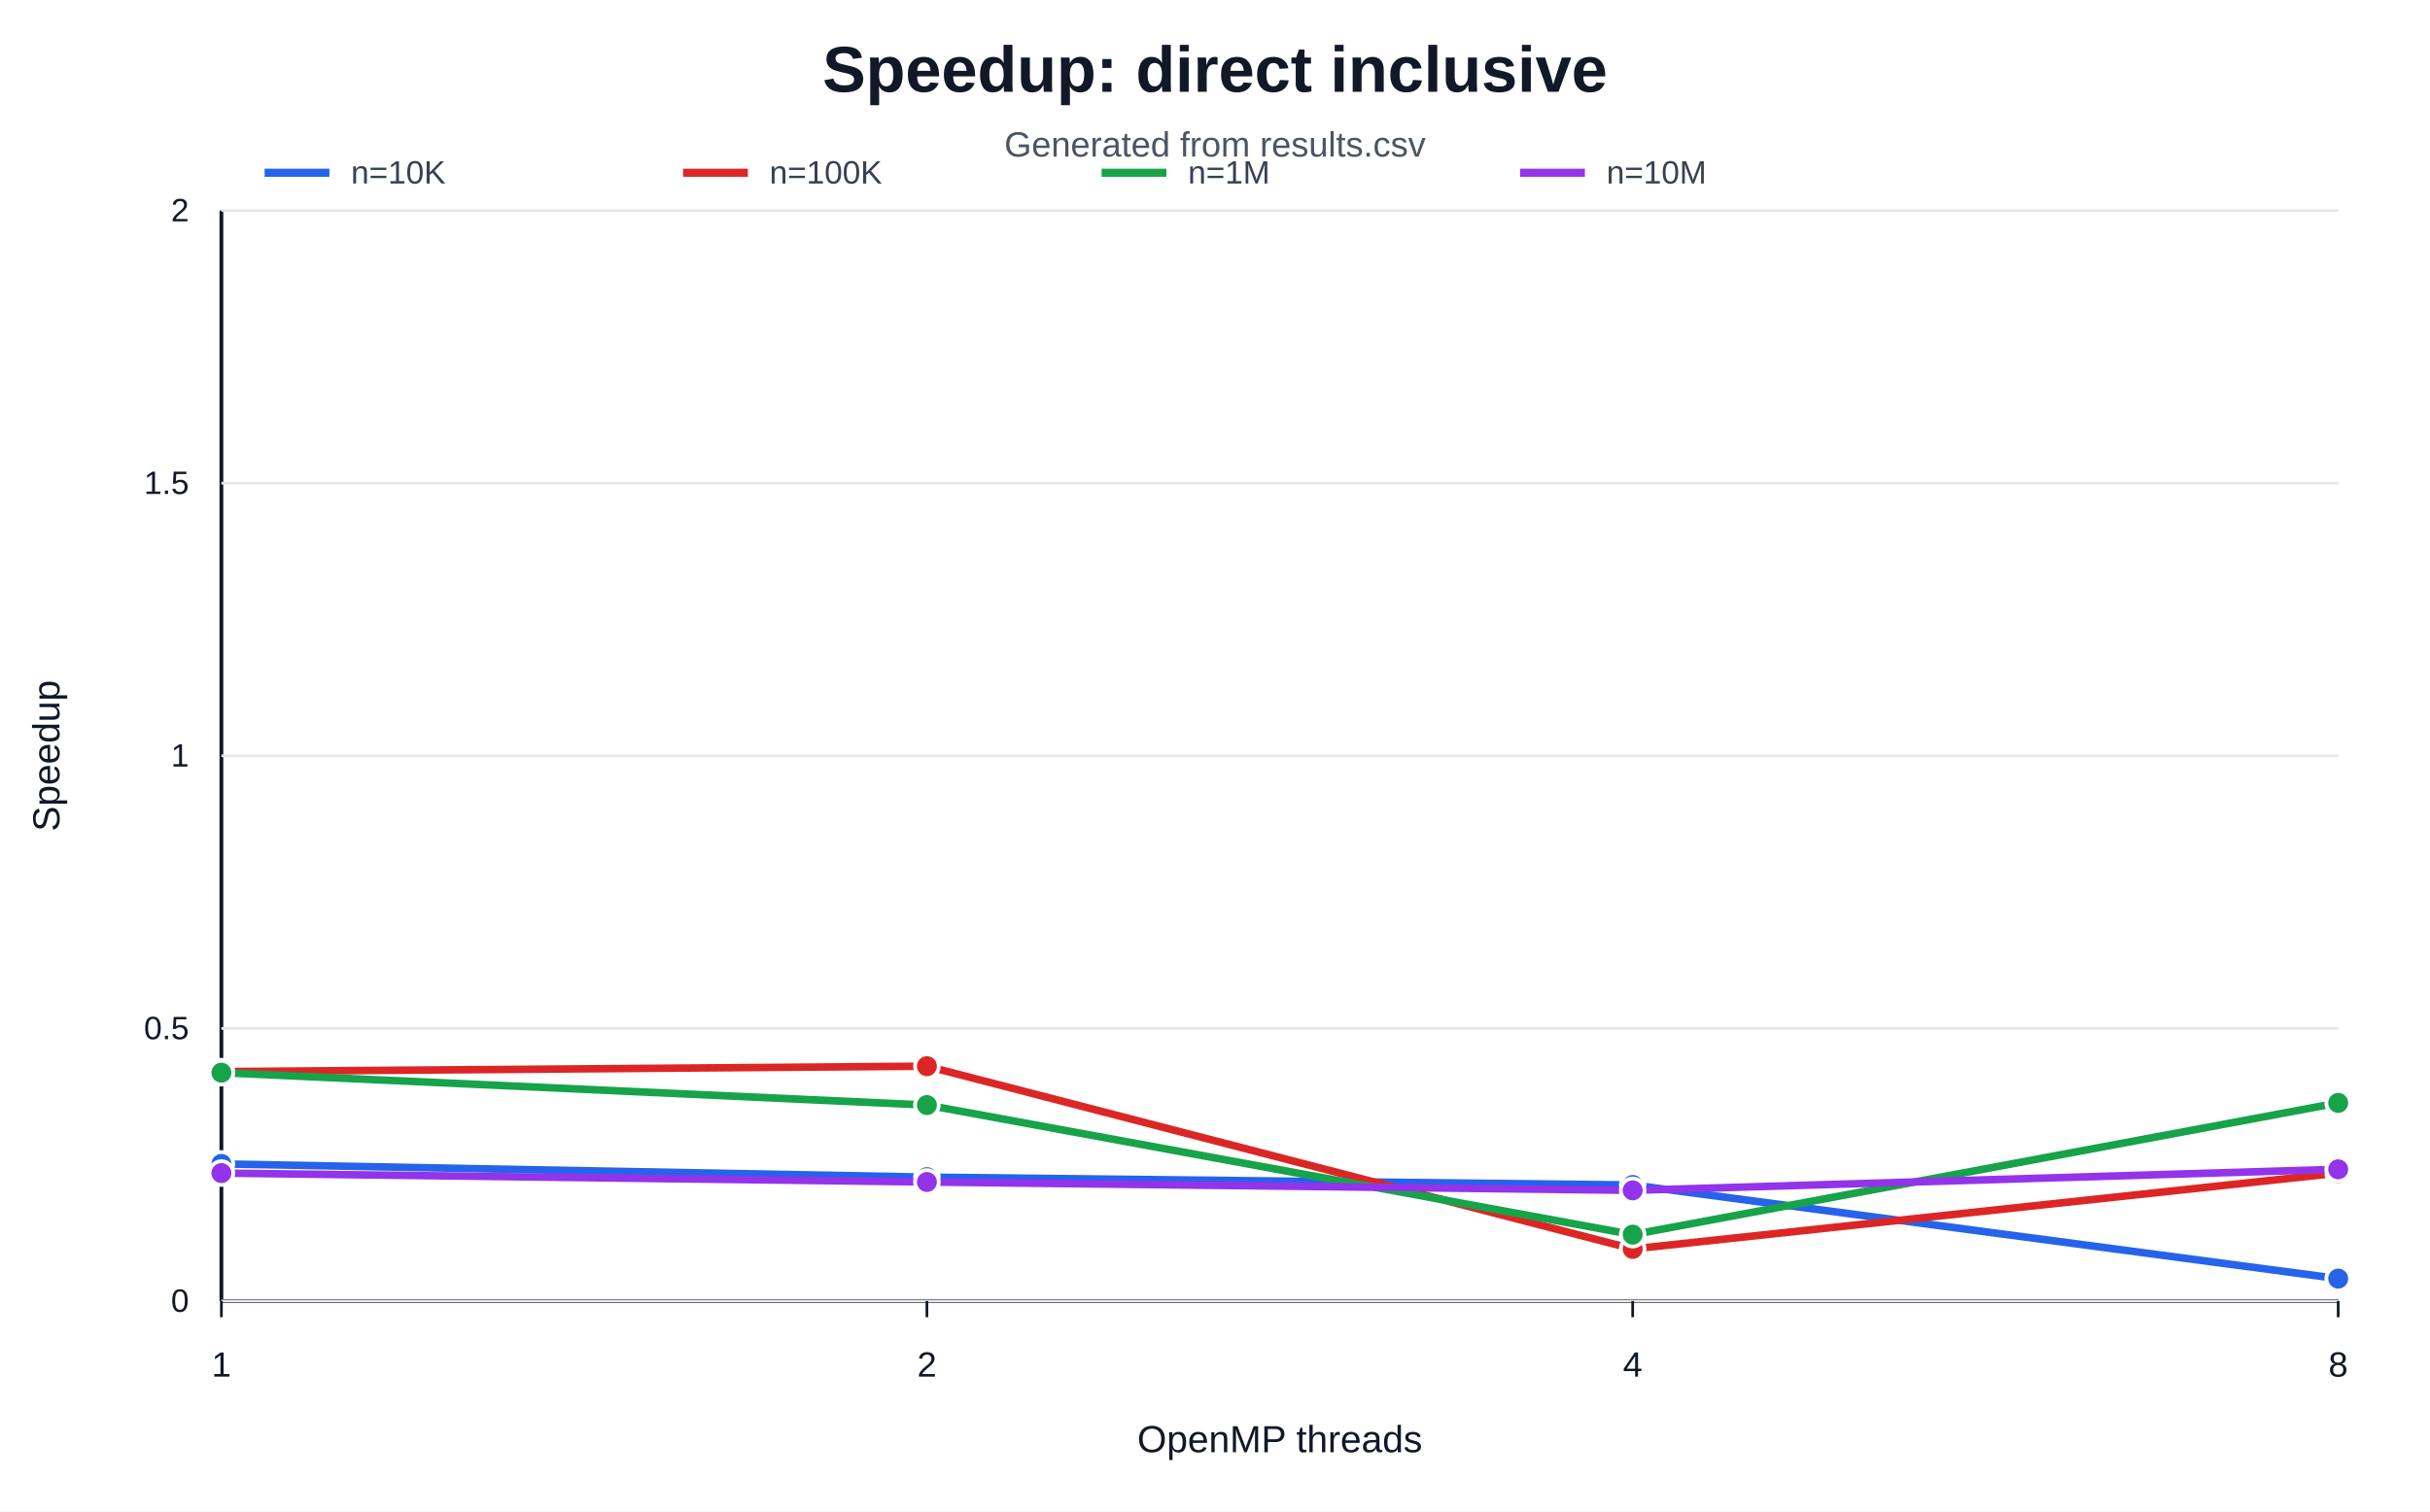
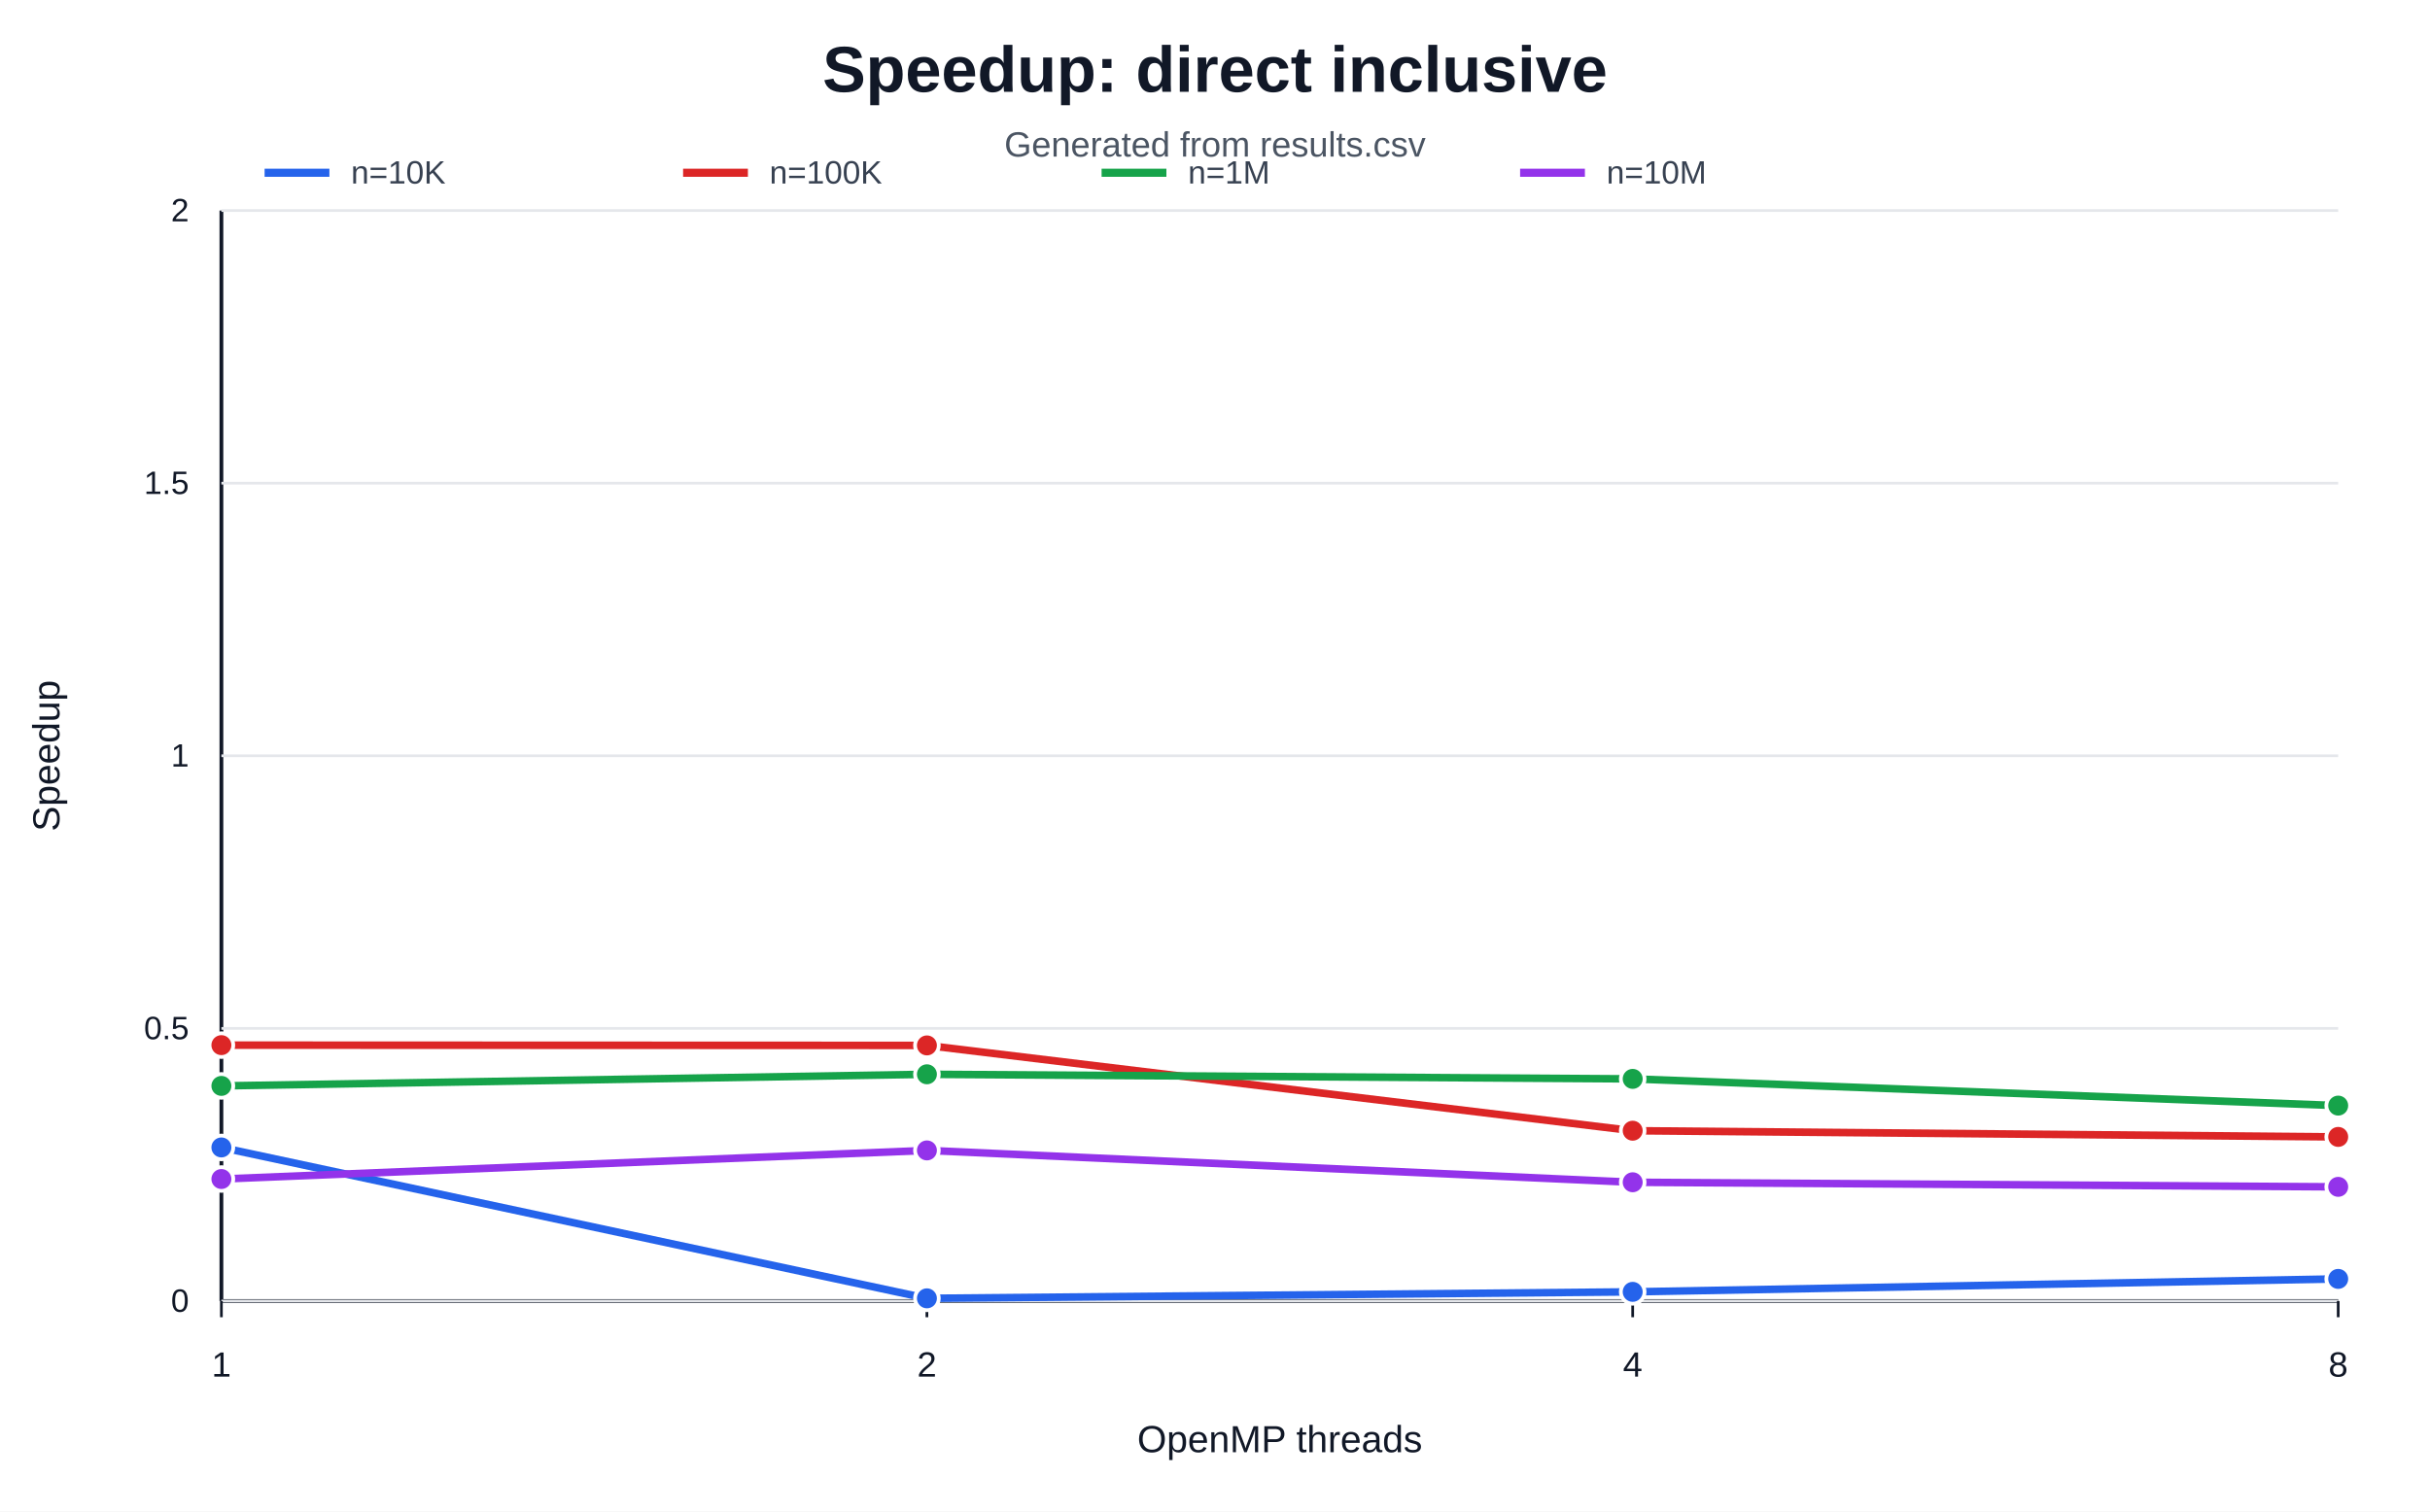
<svg xmlns="http://www.w3.org/2000/svg" width="900" height="560" viewBox="0 0 900 560">
  <rect width="100%" height="100%" fill="#ffffff" />
  <text x="450.0" y="34.0" text-anchor="middle" font-family="Arial, sans-serif" font-size="24" font-weight="700" fill="#111827">Speedup: direct inclusive</text>
  <text x="450.0" y="58.0" text-anchor="middle" font-family="Arial, sans-serif" font-size="13" font-weight="400" fill="#4b5563">Generated from results.csv</text>
  <line x1="82" y1="78" x2="82" y2="482" stroke="#111827" stroke-width="1.4" />
  <line x1="82" y1="482" x2="866" y2="482" stroke="#111827" stroke-width="1.4" />
  <line x1="82" y1="482.0" x2="866" y2="482.0" stroke="#e5e7eb" stroke-width="1" />
  <text x="70.0" y="486.0" text-anchor="end" font-family="Arial, sans-serif" font-size="12" font-weight="400" fill="#111827">0</text>
  <line x1="82" y1="381.0" x2="866" y2="381.0" stroke="#e5e7eb" stroke-width="1" />
  <text x="70.0" y="385.0" text-anchor="end" font-family="Arial, sans-serif" font-size="12" font-weight="400" fill="#111827">0.5</text>
  <line x1="82" y1="280.0" x2="866" y2="280.0" stroke="#e5e7eb" stroke-width="1" />
  <text x="70.0" y="284.0" text-anchor="end" font-family="Arial, sans-serif" font-size="12" font-weight="400" fill="#111827">1</text>
  <line x1="82" y1="179.0" x2="866" y2="179.0" stroke="#e5e7eb" stroke-width="1" />
  <text x="70.0" y="183.0" text-anchor="end" font-family="Arial, sans-serif" font-size="12" font-weight="400" fill="#111827">1.5</text>
  <line x1="82" y1="78.0" x2="866" y2="78.0" stroke="#e5e7eb" stroke-width="1" />
  <text x="70.0" y="82.0" text-anchor="end" font-family="Arial, sans-serif" font-size="12" font-weight="400" fill="#111827">2</text>
  <line x1="82.0" y1="482" x2="82.0" y2="488" stroke="#111827" stroke-width="1" />
  <text x="82.0" y="510.0" text-anchor="middle" font-family="Arial, sans-serif" font-size="13" font-weight="400" fill="#111827">1</text>
  <line x1="343.3" y1="482" x2="343.3" y2="488" stroke="#111827" stroke-width="1" />
  <text x="343.3" y="510.0" text-anchor="middle" font-family="Arial, sans-serif" font-size="13" font-weight="400" fill="#111827">2</text>
  <line x1="604.7" y1="482" x2="604.7" y2="488" stroke="#111827" stroke-width="1" />
  <text x="604.7" y="510.0" text-anchor="middle" font-family="Arial, sans-serif" font-size="13" font-weight="400" fill="#111827">4</text>
  <line x1="866.0" y1="482" x2="866.0" y2="488" stroke="#111827" stroke-width="1" />
  <text x="866.0" y="510.0" text-anchor="middle" font-family="Arial, sans-serif" font-size="13" font-weight="400" fill="#111827">8</text>
  <text x="474.0" y="538.0" text-anchor="middle" font-family="Arial, sans-serif" font-size="14" font-weight="400" fill="#111827">OpenMP threads</text>
  <text x="22" y="280.0" text-anchor="middle" font-family="Arial, sans-serif" font-size="14" fill="#111827" transform="rotate(-90 22 280.0)">Speedup</text>
-   <path d="M 82.0 431.2 L 343.3 436.1 L 604.7 439.0 L 866.0 473.7" fill="none" stroke="#2563eb" stroke-width="2.8" stroke-linejoin="round" stroke-linecap="round" />
-   <circle cx="82.0" cy="431.2" r="4.4" fill="#2563eb" stroke="#ffffff" stroke-width="1.4" />
-   <circle cx="343.3" cy="436.1" r="4.4" fill="#2563eb" stroke="#ffffff" stroke-width="1.4" />
-   <circle cx="604.7" cy="439.0" r="4.4" fill="#2563eb" stroke="#ffffff" stroke-width="1.4" />
-   <circle cx="866.0" cy="473.7" r="4.4" fill="#2563eb" stroke="#ffffff" stroke-width="1.4" />
+   <path d="M 82.0 425.1 L 343.3 481.0 L 604.7 478.6 L 866.0 473.8" fill="none" stroke="#2563eb" stroke-width="2.8" stroke-linejoin="round" stroke-linecap="round" />
+   <circle cx="82.0" cy="425.1" r="4.4" fill="#2563eb" stroke="#ffffff" stroke-width="1.4" />
+   <circle cx="343.3" cy="481.0" r="4.4" fill="#2563eb" stroke="#ffffff" stroke-width="1.4" />
+   <circle cx="604.7" cy="478.6" r="4.4" fill="#2563eb" stroke="#ffffff" stroke-width="1.4" />
+   <circle cx="866.0" cy="473.8" r="4.4" fill="#2563eb" stroke="#ffffff" stroke-width="1.4" />
  <line x1="98" y1="64" x2="122" y2="64" stroke="#2563eb" stroke-width="3" />
  <text x="130.0" y="68.0" text-anchor="start" font-family="Arial, sans-serif" font-size="12" font-weight="400" fill="#374151">n=10K</text>
-   <path d="M 82.0 397.0 L 343.3 395.0 L 604.7 462.7 L 866.0 434.6" fill="none" stroke="#dc2626" stroke-width="2.8" stroke-linejoin="round" stroke-linecap="round" />
-   <circle cx="82.0" cy="397.0" r="4.4" fill="#dc2626" stroke="#ffffff" stroke-width="1.4" />
-   <circle cx="343.3" cy="395.0" r="4.4" fill="#dc2626" stroke="#ffffff" stroke-width="1.4" />
-   <circle cx="604.7" cy="462.7" r="4.4" fill="#dc2626" stroke="#ffffff" stroke-width="1.4" />
-   <circle cx="866.0" cy="434.6" r="4.4" fill="#dc2626" stroke="#ffffff" stroke-width="1.4" />
+   <path d="M 82.0 387.2 L 343.3 387.3 L 604.7 418.9 L 866.0 421.2" fill="none" stroke="#dc2626" stroke-width="2.8" stroke-linejoin="round" stroke-linecap="round" />
+   <circle cx="82.0" cy="387.2" r="4.4" fill="#dc2626" stroke="#ffffff" stroke-width="1.4" />
+   <circle cx="343.3" cy="387.3" r="4.4" fill="#dc2626" stroke="#ffffff" stroke-width="1.4" />
+   <circle cx="604.7" cy="418.9" r="4.4" fill="#dc2626" stroke="#ffffff" stroke-width="1.4" />
+   <circle cx="866.0" cy="421.2" r="4.4" fill="#dc2626" stroke="#ffffff" stroke-width="1.4" />
  <line x1="253" y1="64" x2="277" y2="64" stroke="#dc2626" stroke-width="3" />
  <text x="285.0" y="68.0" text-anchor="start" font-family="Arial, sans-serif" font-size="12" font-weight="400" fill="#374151">n=100K</text>
-   <path d="M 82.0 397.4 L 343.3 409.4 L 604.7 457.4 L 866.0 408.6" fill="none" stroke="#16a34a" stroke-width="2.8" stroke-linejoin="round" stroke-linecap="round" />
-   <circle cx="82.0" cy="397.4" r="4.4" fill="#16a34a" stroke="#ffffff" stroke-width="1.4" />
-   <circle cx="343.3" cy="409.4" r="4.4" fill="#16a34a" stroke="#ffffff" stroke-width="1.4" />
-   <circle cx="604.7" cy="457.4" r="4.4" fill="#16a34a" stroke="#ffffff" stroke-width="1.4" />
-   <circle cx="866.0" cy="408.6" r="4.4" fill="#16a34a" stroke="#ffffff" stroke-width="1.4" />
+   <path d="M 82.0 402.3 L 343.3 398.0 L 604.7 399.7 L 866.0 409.6" fill="none" stroke="#16a34a" stroke-width="2.8" stroke-linejoin="round" stroke-linecap="round" />
+   <circle cx="82.0" cy="402.3" r="4.4" fill="#16a34a" stroke="#ffffff" stroke-width="1.4" />
+   <circle cx="343.3" cy="398.0" r="4.4" fill="#16a34a" stroke="#ffffff" stroke-width="1.4" />
+   <circle cx="604.7" cy="399.7" r="4.4" fill="#16a34a" stroke="#ffffff" stroke-width="1.4" />
+   <circle cx="866.0" cy="409.6" r="4.4" fill="#16a34a" stroke="#ffffff" stroke-width="1.4" />
  <line x1="408" y1="64" x2="432" y2="64" stroke="#16a34a" stroke-width="3" />
  <text x="440.0" y="68.0" text-anchor="start" font-family="Arial, sans-serif" font-size="12" font-weight="400" fill="#374151">n=1M</text>
-   <path d="M 82.0 434.6 L 343.3 437.9 L 604.7 441.0 L 866.0 433.2" fill="none" stroke="#9333ea" stroke-width="2.8" stroke-linejoin="round" stroke-linecap="round" />
-   <circle cx="82.0" cy="434.6" r="4.4" fill="#9333ea" stroke="#ffffff" stroke-width="1.4" />
-   <circle cx="343.3" cy="437.9" r="4.4" fill="#9333ea" stroke="#ffffff" stroke-width="1.4" />
-   <circle cx="604.7" cy="441.0" r="4.4" fill="#9333ea" stroke="#ffffff" stroke-width="1.4" />
-   <circle cx="866.0" cy="433.2" r="4.4" fill="#9333ea" stroke="#ffffff" stroke-width="1.4" />
+   <path d="M 82.0 436.8 L 343.3 426.2 L 604.7 438.0 L 866.0 439.7" fill="none" stroke="#9333ea" stroke-width="2.8" stroke-linejoin="round" stroke-linecap="round" />
+   <circle cx="82.0" cy="436.8" r="4.4" fill="#9333ea" stroke="#ffffff" stroke-width="1.4" />
+   <circle cx="343.3" cy="426.2" r="4.4" fill="#9333ea" stroke="#ffffff" stroke-width="1.4" />
+   <circle cx="604.7" cy="438.0" r="4.4" fill="#9333ea" stroke="#ffffff" stroke-width="1.4" />
+   <circle cx="866.0" cy="439.7" r="4.4" fill="#9333ea" stroke="#ffffff" stroke-width="1.4" />
  <line x1="563" y1="64" x2="587" y2="64" stroke="#9333ea" stroke-width="3" />
  <text x="595.0" y="68.0" text-anchor="start" font-family="Arial, sans-serif" font-size="12" font-weight="400" fill="#374151">n=10M</text>
</svg>
